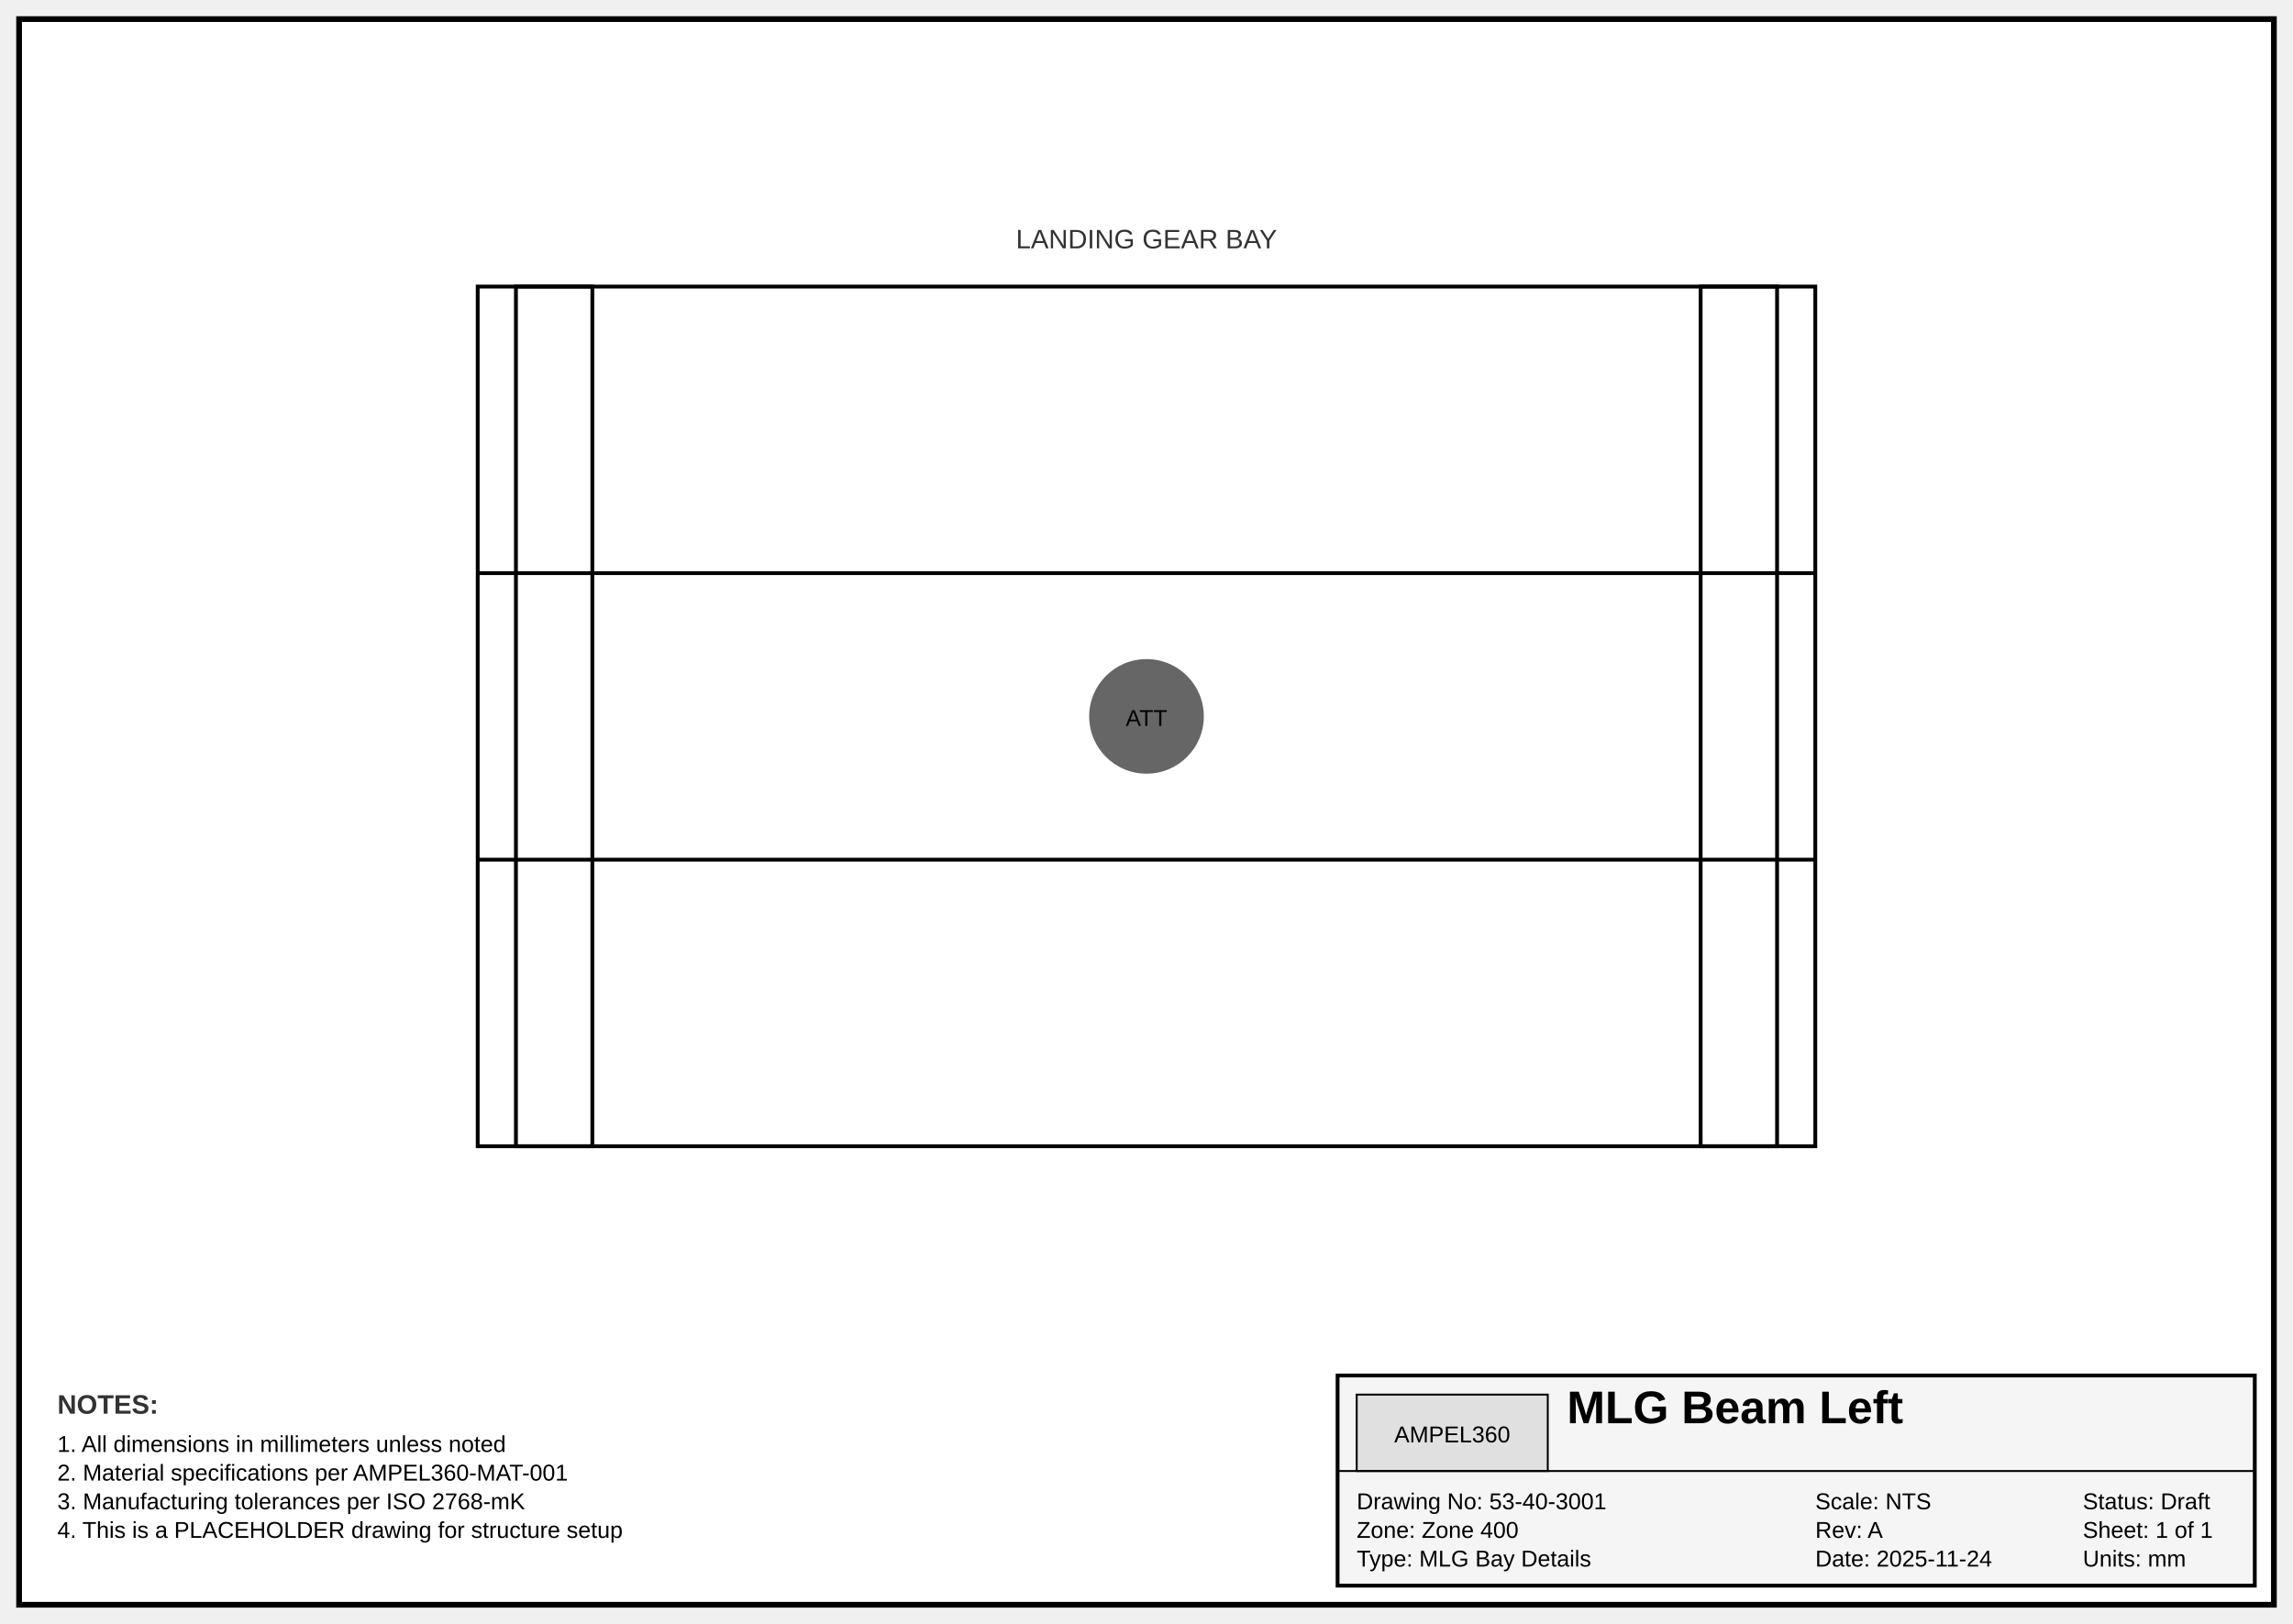
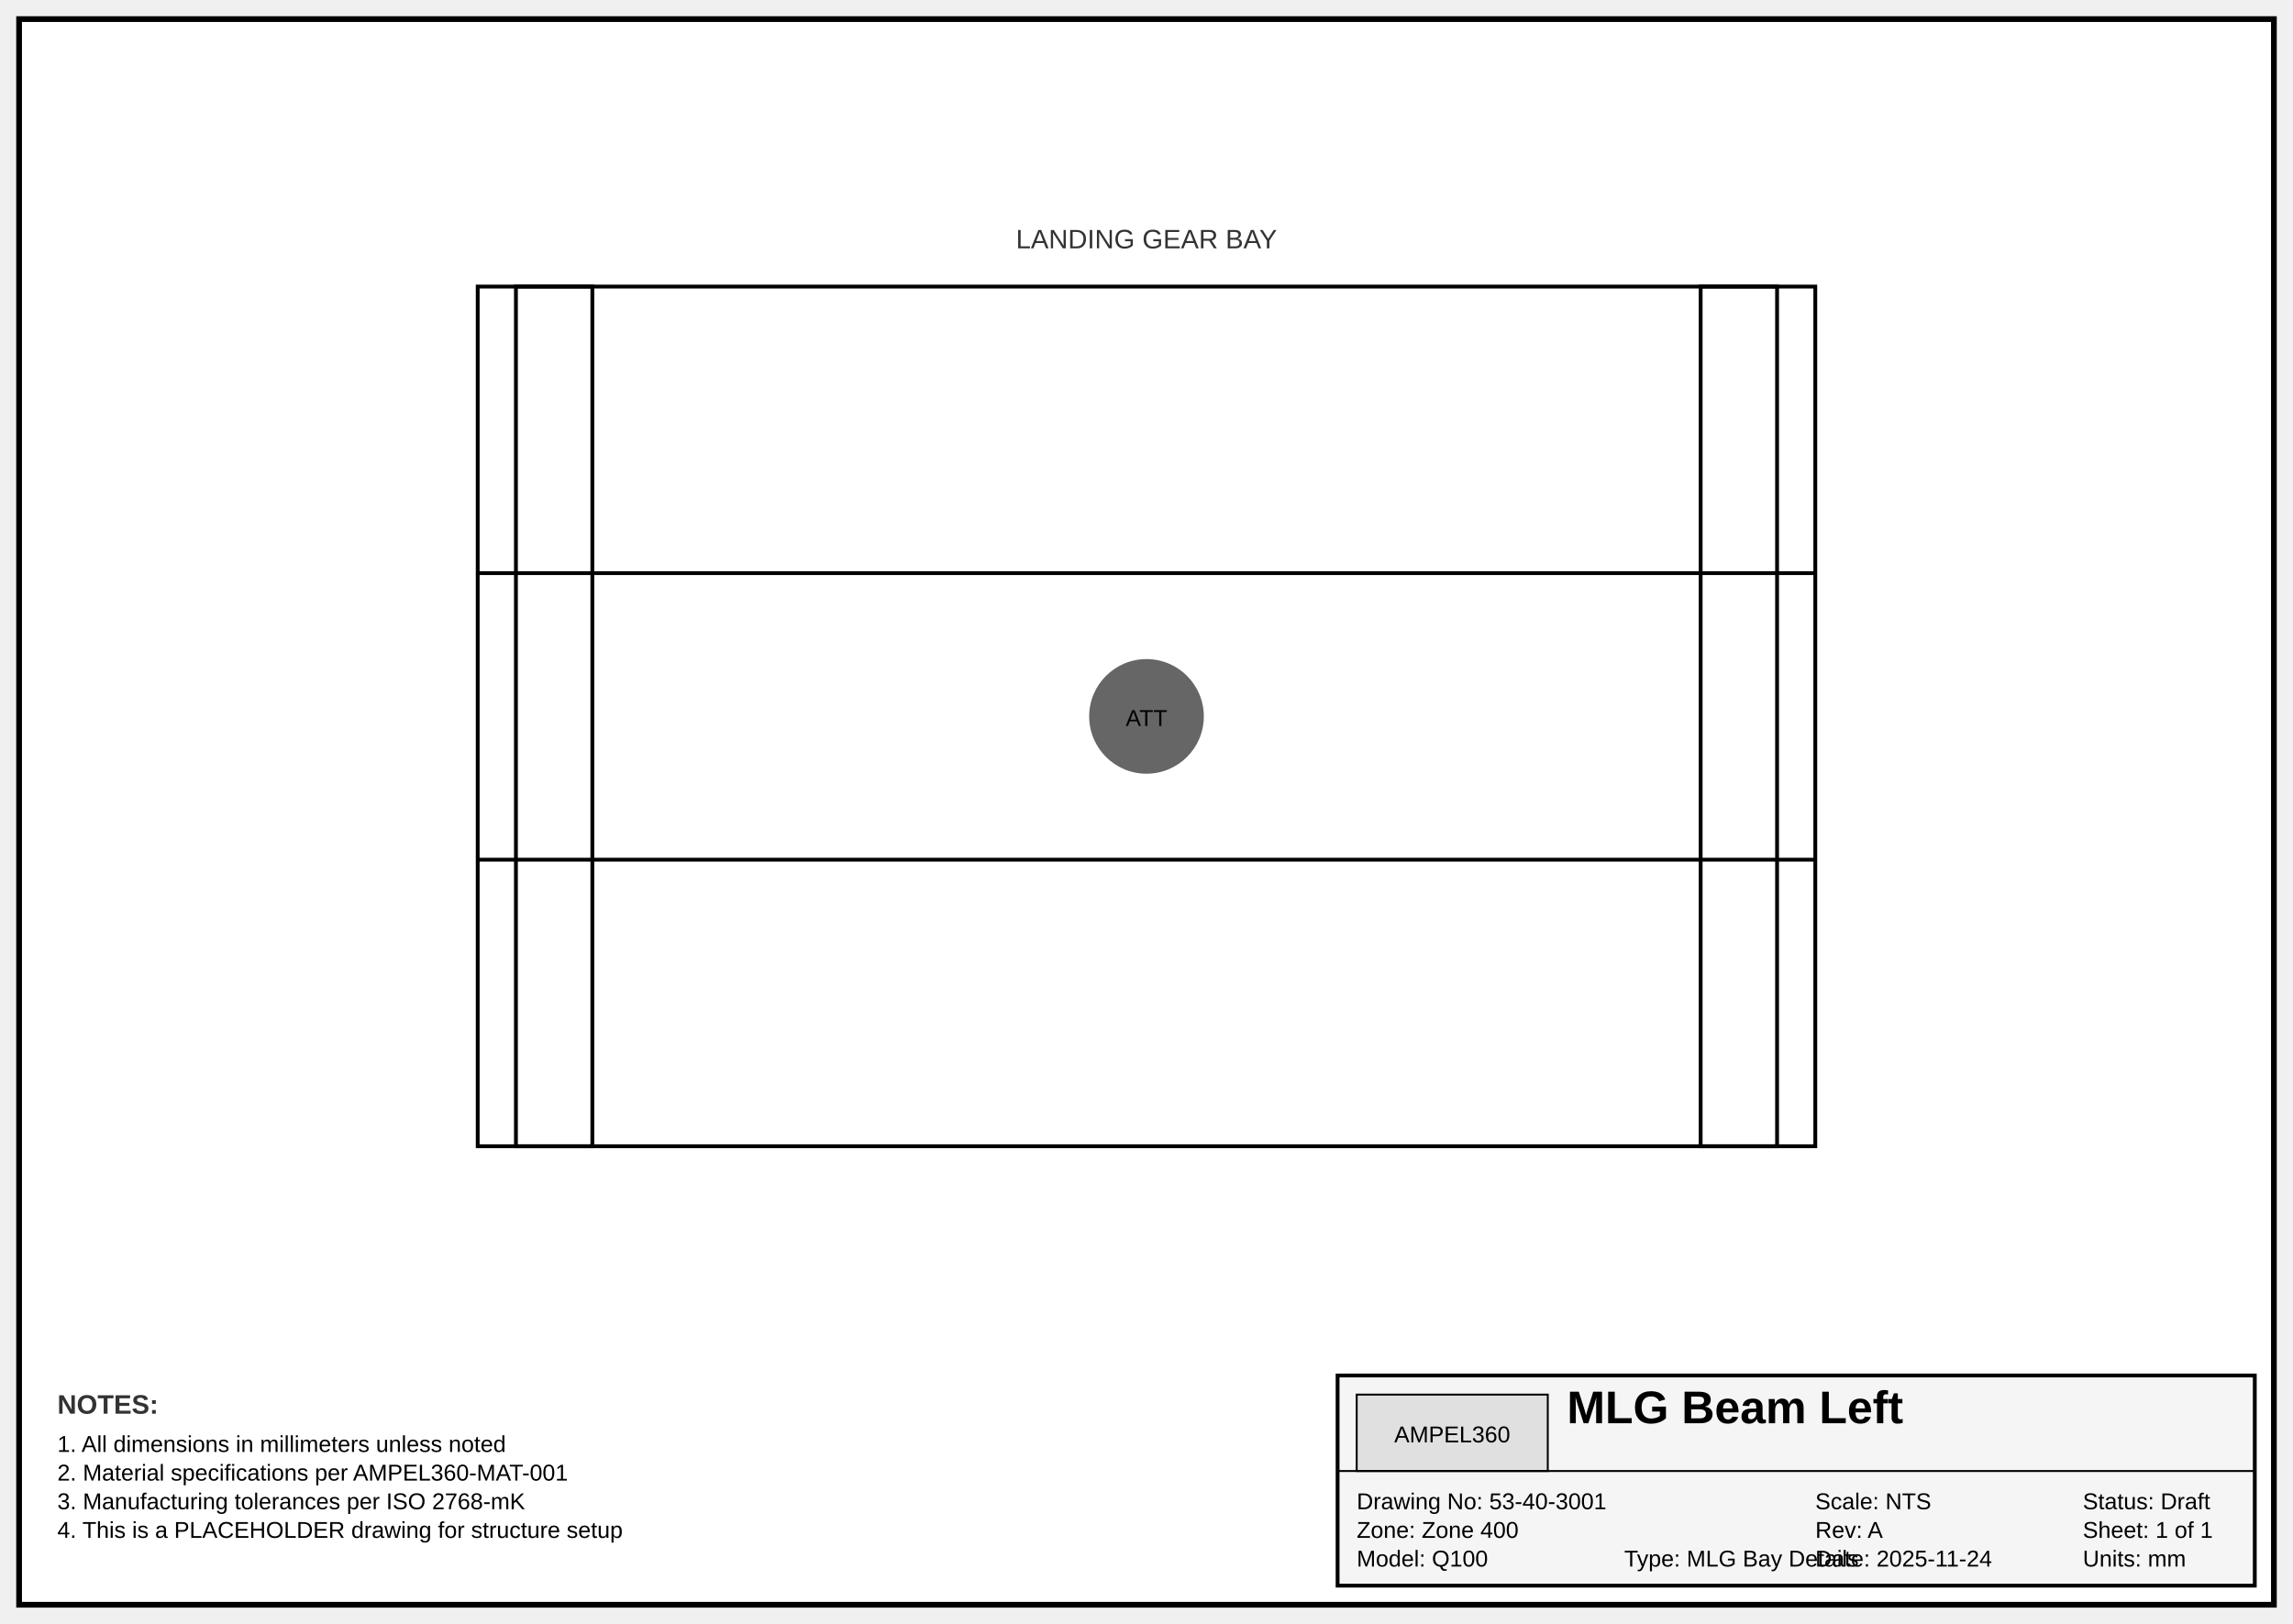
<svg xmlns="http://www.w3.org/2000/svg" viewBox="0 0 1200 850" width="1200" height="850">
  <defs>
    <style>
      .title-text { font-family: Arial, sans-serif; font-size: 24px; font-weight: bold; fill: #000; }
      .subtitle-text { font-family: Arial, sans-serif; font-size: 14px; fill: #333; }
      .label-text { font-family: Arial, sans-serif; font-size: 12px; fill: #000; }
      .dimension-text { font-family: Arial, sans-serif; font-size: 10px; fill: #0066cc; }
      .drawing-line { stroke: #000; stroke-width: 2; fill: none; }
      .dimension-line { stroke: #0066cc; stroke-width: 1; fill: none; }
      .dashed-line { stroke: #666; stroke-width: 1; stroke-dasharray: 5,5; fill: none; }
      .hidden-line { stroke: #999; stroke-width: 1; stroke-dasharray: 3,3; fill: none; }
      .center-line { stroke: #cc0000; stroke-width: 1; stroke-dasharray: 10,5,2,5; fill: none; }
    </style>
    <marker id="arrow" viewBox="0 0 10 10" refX="5" refY="5" markerWidth="6" markerHeight="6" orient="auto-start-reverse">
      <path d="M 0 0 L 10 5 L 0 10 z" fill="#0066cc" />
    </marker>
  </defs>
  <rect x="10" y="10" width="1180" height="830" fill="#ffffff" stroke="#000" stroke-width="3" />
  <g id="title-block">
    <rect x="700" y="720" width="480" height="110" fill="#f5f5f5" stroke="#000" stroke-width="2" />
    <rect x="710" y="730" width="100" height="40" fill="#e0e0e0" stroke="#000" stroke-width="1" />
    <text x="760" y="755" class="label-text" text-anchor="middle">AMPEL360</text>
    <text x="820" y="745" class="title-text">MLG Beam Left</text>
    <line x1="700" y1="770" x2="1180" y2="770" stroke="#000" stroke-width="1" />
    <text x="710" y="790" class="label-text">Drawing No: 53-40-3001</text>
    <text x="710" y="805" class="label-text">Zone: Zone 400</text>
-     <text x="710" y="820" class="label-text">Type: MLG Bay Details</text>
+     <text x="710" y="820" class="label-text">Model: Q100</text>
+     <text x="850" y="820" class="label-text">Type: MLG Bay Details</text>
    <text x="950" y="790" class="label-text">Scale: NTS</text>
    <text x="950" y="805" class="label-text">Rev: A</text>
    <text x="950" y="820" class="label-text">Date: 2025-11-24</text>
    <text x="1090" y="790" class="label-text">Status: Draft</text>
    <text x="1090" y="805" class="label-text">Sheet: 1 of 1</text>
    <text x="1090" y="820" class="label-text">Units: mm</text>
  </g>
  <g id="main-drawing">
    <rect x="250" y="150" width="700" height="450" class="drawing-line" />
    <rect x="270" y="150" width="40" height="450" fill="#e0e0e0" class="drawing-line" />
    <rect x="890" y="150" width="40" height="450" fill="#e0e0e0" class="drawing-line" />
    <line x1="250" y1="300" x2="950" y2="300" class="drawing-line" />
    <line x1="250" y1="450" x2="950" y2="450" class="drawing-line" />
    <circle cx="600" cy="375" r="30" fill="#666" />
    <text x="600" y="380" class="label-text" text-anchor="middle" fill="#fff">ATT</text>
    <text x="600" y="130" class="subtitle-text" text-anchor="middle">LANDING GEAR BAY</text>
  </g>
  <g id="notes">
    <text x="30" y="740" class="subtitle-text" font-weight="bold">NOTES:</text>
    <text x="30" y="760" class="label-text">1. All dimensions in millimeters unless noted</text>
    <text x="30" y="775" class="label-text">2. Material specifications per AMPEL360-MAT-001</text>
    <text x="30" y="790" class="label-text">3. Manufacturing tolerances per ISO 2768-mK</text>
    <text x="30" y="805" class="label-text">4. This is a PLACEHOLDER drawing for structure setup</text>
  </g>
</svg>
